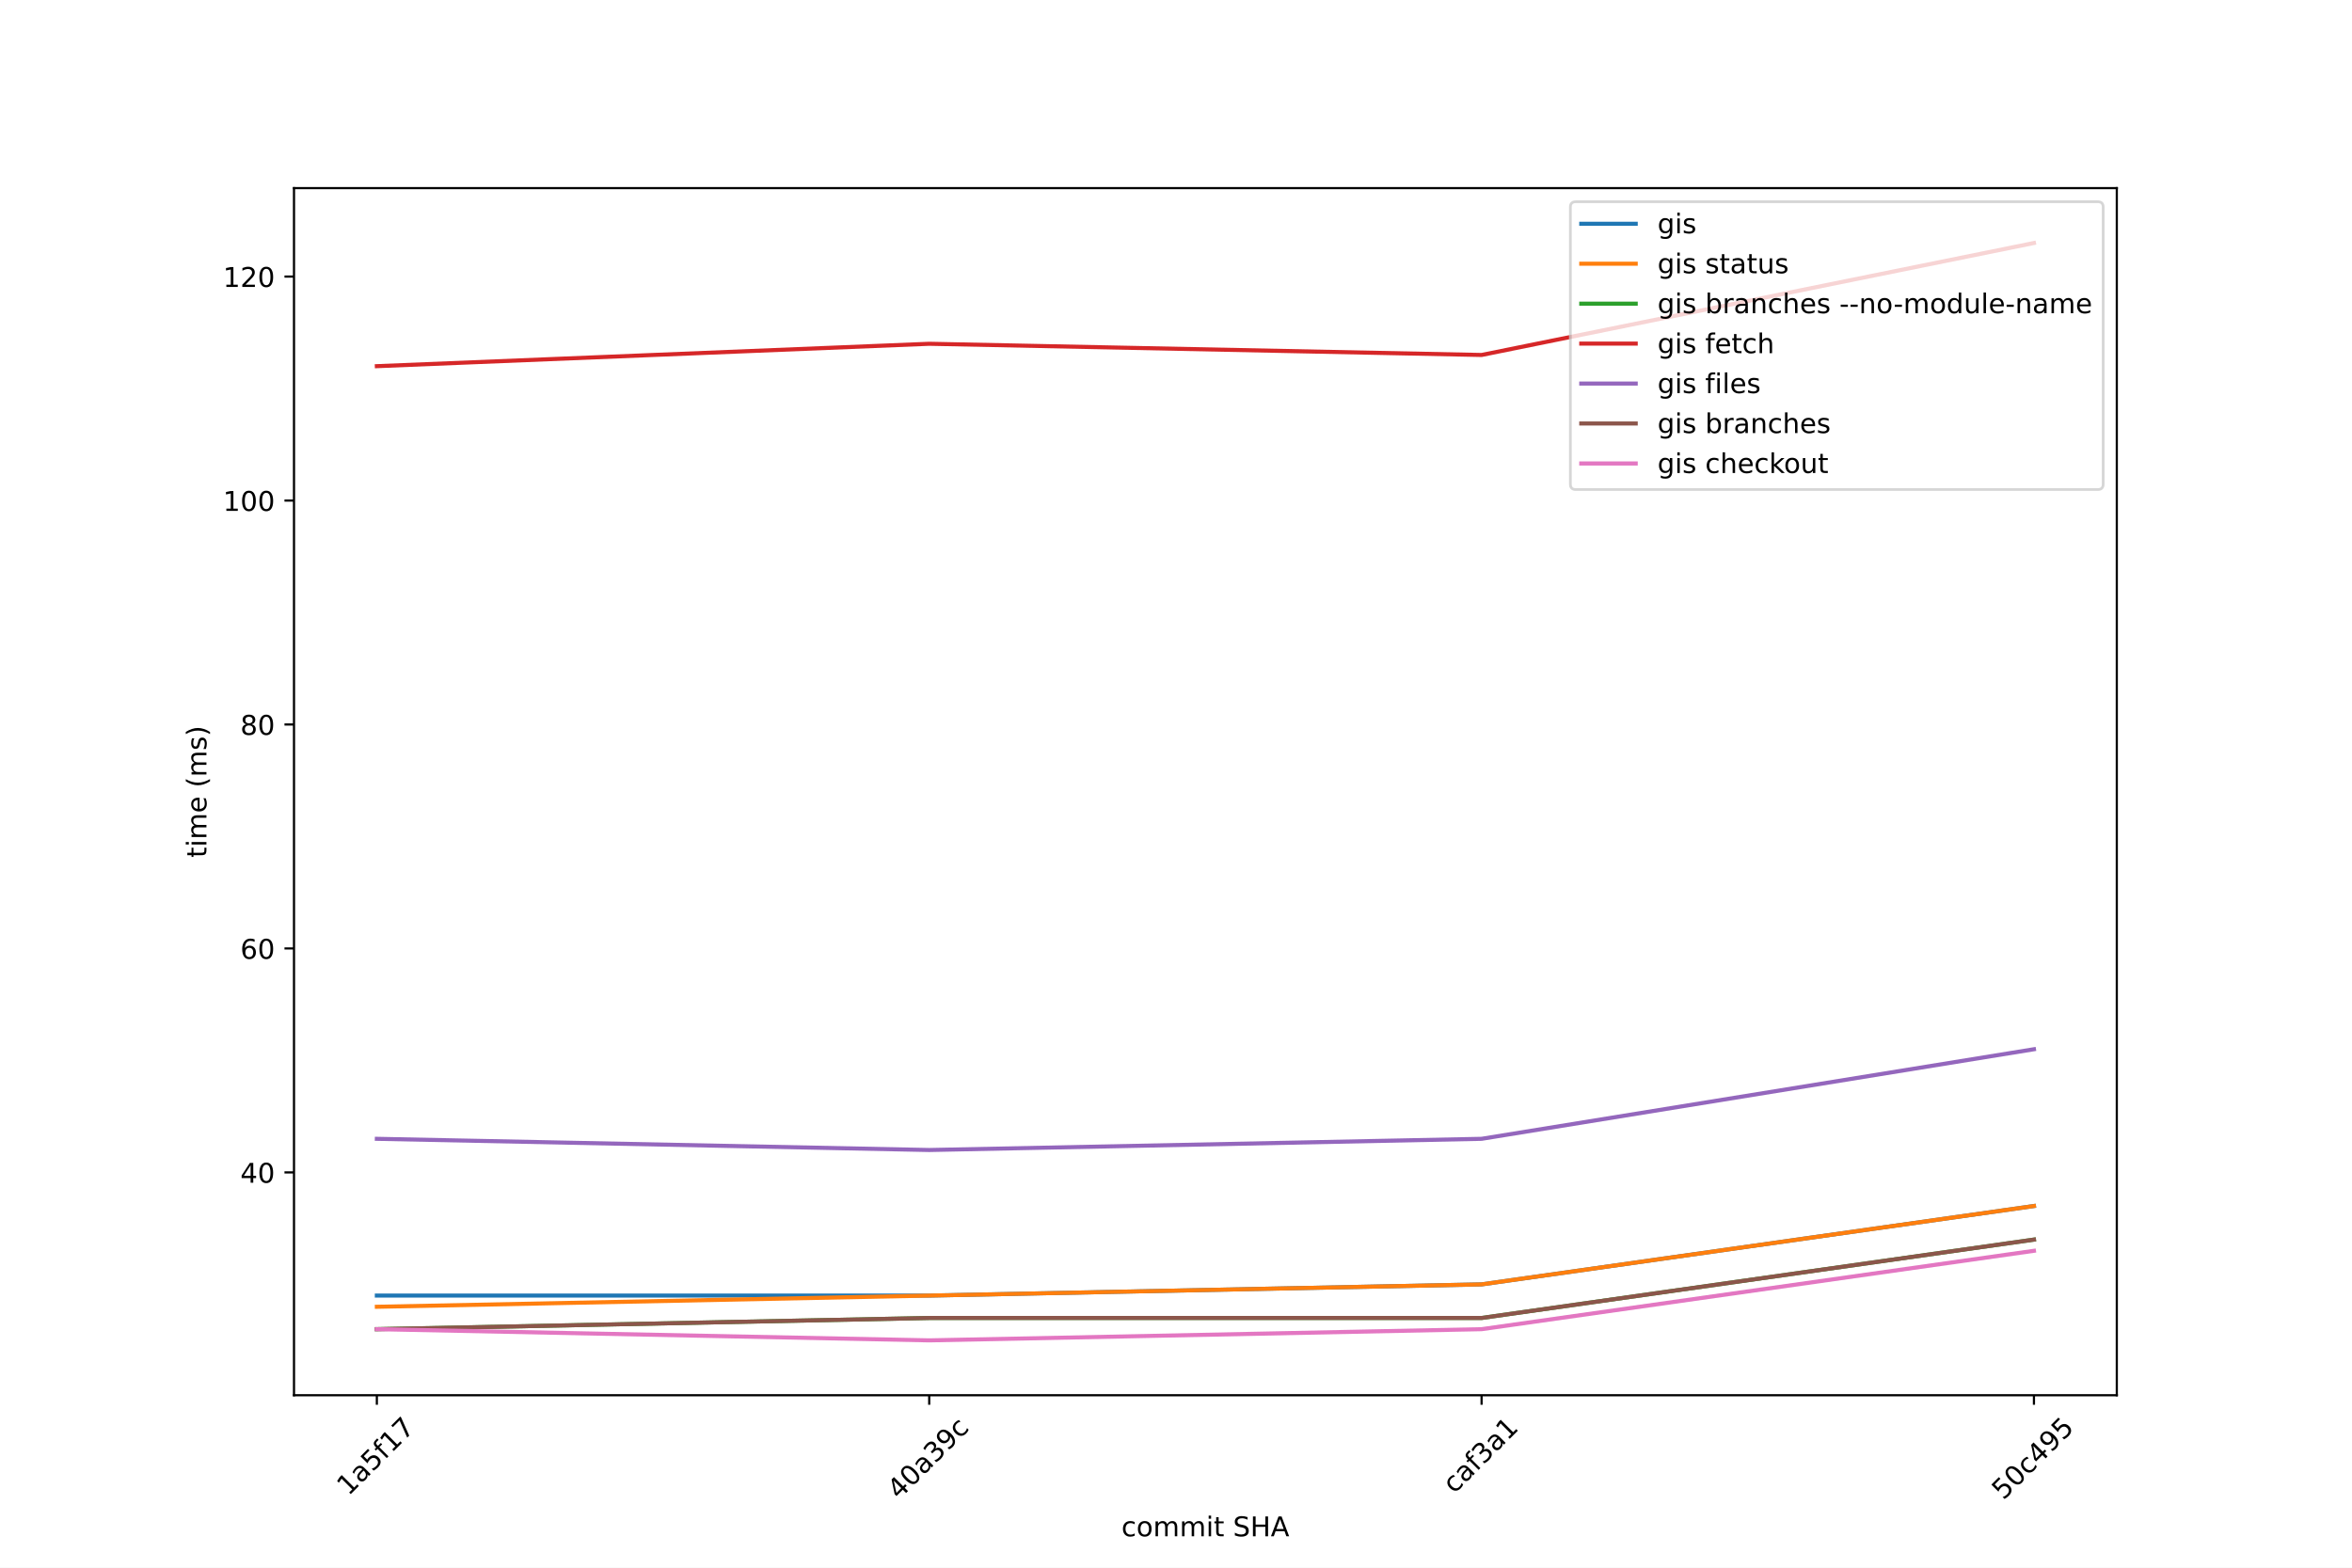
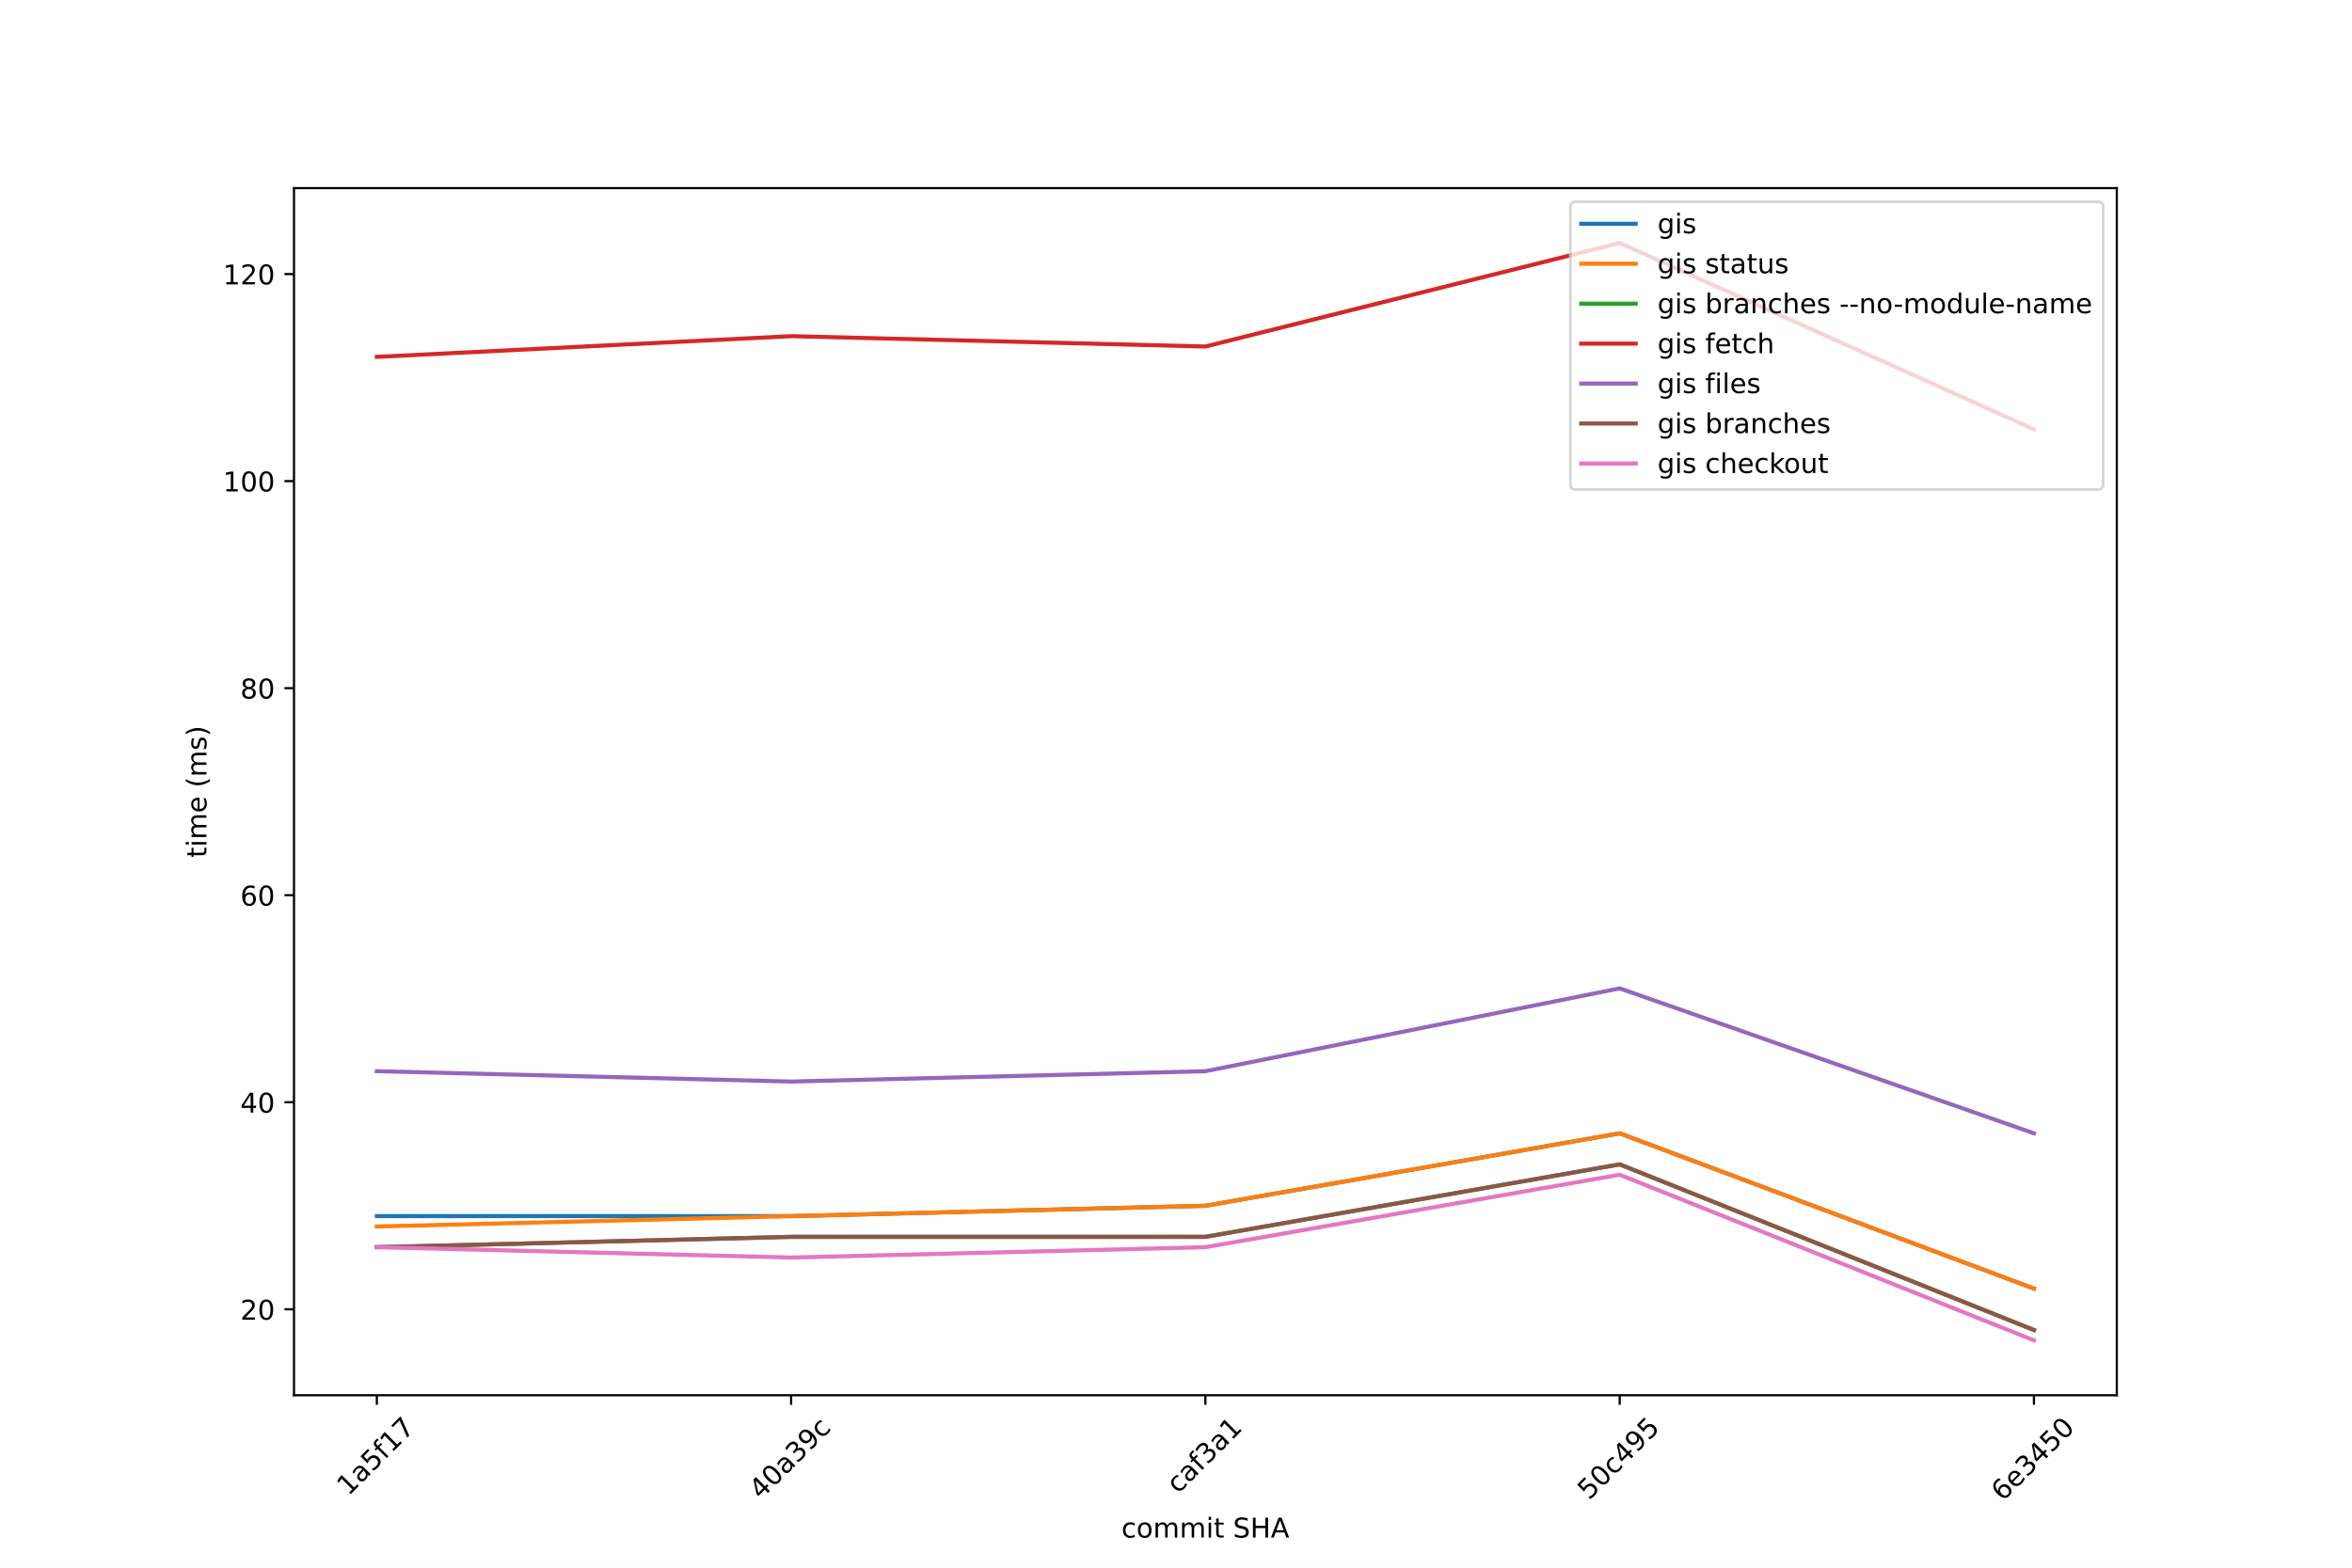
<svg xmlns="http://www.w3.org/2000/svg" xmlns:xlink="http://www.w3.org/1999/xlink" width="864pt" height="576pt" viewBox="0 0 864 576" version="1.1">
  <defs>
    <style type="text/css">*{stroke-linejoin: round; stroke-linecap: butt}</style>
  </defs>
  <g id="figure_1">
    <g id="patch_1">
      <path d="M 0 576  L 864 576  L 864 0  L 0 0  z " style="fill: #ffffff" />
    </g>
    <g id="axes_1">
      <g id="patch_2">
        <path d="M 108 512.64  L 777.6 512.64  L 777.6 69.12  L 108 69.12  z " style="fill: #ffffff" />
      </g>
      <g id="matplotlib.axis_1">
        <g id="xtick_1">
          <g id="line2d_1">
            <defs>
-               <path id="mb5342acd52" d="M 0 0  L 0 3.5  " style="stroke: #000000; stroke-width: 0.8" />
-             </defs>
-             <g>
-               <use xlink:href="#mb5342acd52" x="138.436" y="512.64" style="stroke: #000000; stroke-width: 0.8" />
+               <path id="m3c23863f5d" d="M 0 0  L 0 3.5  " style="stroke: #000000; stroke-width: 0.8" />
+             </defs>
+             <g>
+               <use xlink:href="#m3c23863f5d" x="138.436" y="512.64" style="stroke: #000000; stroke-width: 0.8" />
            </g>
          </g>
          <g id="text_1">
            <g transform="translate(127.9784 549.8312) rotate(-45) scale(0.1 -0.1)">
              <defs>
                <path id="DejaVuSans-31" d="M 794 531  L 1825 531  L 1825 4091  L 703 3866  L 703 4441  L 1819 4666  L 2450 4666  L 2450 531  L 3481 531  L 3481 0  L 794 0  L 794 531  z " transform="scale(0.015625)" />
                <path id="DejaVuSans-61" d="M 2194 1759  Q 1497 1759 1228 1600  Q 959 1441 959 1056  Q 959 750 1161 570  Q 1363 391 1709 391  Q 2188 391 2477 730  Q 2766 1069 2766 1631  L 2766 1759  L 2194 1759  z M 3341 1997  L 3341 0  L 2766 0  L 2766 531  Q 2569 213 2275 61  Q 1981 -91 1556 -91  Q 1019 -91 701 211  Q 384 513 384 1019  Q 384 1609 779 1909  Q 1175 2209 1959 2209  L 2766 2209  L 2766 2266  Q 2766 2663 2505 2880  Q 2244 3097 1772 3097  Q 1472 3097 1187 3025  Q 903 2953 641 2809  L 641 3341  Q 956 3463 1253 3523  Q 1550 3584 1831 3584  Q 2591 3584 2966 3190  Q 3341 2797 3341 1997  z " transform="scale(0.015625)" />
                <path id="DejaVuSans-35" d="M 691 4666  L 3169 4666  L 3169 4134  L 1269 4134  L 1269 2991  Q 1406 3038 1543 3061  Q 1681 3084 1819 3084  Q 2600 3084 3056 2656  Q 3513 2228 3513 1497  Q 3513 744 3044 326  Q 2575 -91 1722 -91  Q 1428 -91 1123 -41  Q 819 9 494 109  L 494 744  Q 775 591 1075 516  Q 1375 441 1709 441  Q 2250 441 2565 725  Q 2881 1009 2881 1497  Q 2881 1984 2565 2268  Q 2250 2553 1709 2553  Q 1456 2553 1204 2497  Q 953 2441 691 2322  L 691 4666  z " transform="scale(0.015625)" />
                <path id="DejaVuSans-66" d="M 2375 4863  L 2375 4384  L 1825 4384  Q 1516 4384 1395 4259  Q 1275 4134 1275 3809  L 1275 3500  L 2222 3500  L 2222 3053  L 1275 3053  L 1275 0  L 697 0  L 697 3053  L 147 3053  L 147 3500  L 697 3500  L 697 3744  Q 697 4328 969 4595  Q 1241 4863 1831 4863  L 2375 4863  z " transform="scale(0.015625)" />
                <path id="DejaVuSans-37" d="M 525 4666  L 3525 4666  L 3525 4397  L 1831 0  L 1172 0  L 2766 4134  L 525 4134  L 525 4666  z " transform="scale(0.015625)" />
              </defs>
              <use xlink:href="#DejaVuSans-31" />
              <use xlink:href="#DejaVuSans-61" x="63.623" />
              <use xlink:href="#DejaVuSans-35" x="124.902" />
              <use xlink:href="#DejaVuSans-66" x="188.525" />
              <use xlink:href="#DejaVuSans-31" x="223.73" />
              <use xlink:href="#DejaVuSans-37" x="287.354" />
            </g>
          </g>
        </g>
        <g id="xtick_2">
          <g id="line2d_2">
            <g>
-               <use xlink:href="#mb5342acd52" x="341.345" y="512.64" style="stroke: #000000; stroke-width: 0.8" />
+               <use xlink:href="#m3c23863f5d" x="290.618" y="512.64" style="stroke: #000000; stroke-width: 0.8" />
            </g>
          </g>
          <g id="text_2">
-             <g transform="translate(330.1881 551.23) rotate(-45) scale(0.1 -0.1)">
+             <g transform="translate(279.4608 551.23) rotate(-45) scale(0.1 -0.1)">
              <defs>
                <path id="DejaVuSans-34" d="M 2419 4116  L 825 1625  L 2419 1625  L 2419 4116  z M 2253 4666  L 3047 4666  L 3047 1625  L 3713 1625  L 3713 1100  L 3047 1100  L 3047 0  L 2419 0  L 2419 1100  L 313 1100  L 313 1709  L 2253 4666  z " transform="scale(0.015625)" />
                <path id="DejaVuSans-30" d="M 2034 4250  Q 1547 4250 1301 3770  Q 1056 3291 1056 2328  Q 1056 1369 1301 889  Q 1547 409 2034 409  Q 2525 409 2770 889  Q 3016 1369 3016 2328  Q 3016 3291 2770 3770  Q 2525 4250 2034 4250  z M 2034 4750  Q 2819 4750 3233 4129  Q 3647 3509 3647 2328  Q 3647 1150 3233 529  Q 2819 -91 2034 -91  Q 1250 -91 836 529  Q 422 1150 422 2328  Q 422 3509 836 4129  Q 1250 4750 2034 4750  z " transform="scale(0.015625)" />
                <path id="DejaVuSans-33" d="M 2597 2516  Q 3050 2419 3304 2112  Q 3559 1806 3559 1356  Q 3559 666 3084 287  Q 2609 -91 1734 -91  Q 1441 -91 1130 -33  Q 819 25 488 141  L 488 750  Q 750 597 1062 519  Q 1375 441 1716 441  Q 2309 441 2620 675  Q 2931 909 2931 1356  Q 2931 1769 2642 2001  Q 2353 2234 1838 2234  L 1294 2234  L 1294 2753  L 1863 2753  Q 2328 2753 2575 2939  Q 2822 3125 2822 3475  Q 2822 3834 2567 4026  Q 2313 4219 1838 4219  Q 1578 4219 1281 4162  Q 984 4106 628 3988  L 628 4550  Q 988 4650 1302 4700  Q 1616 4750 1894 4750  Q 2613 4750 3031 4423  Q 3450 4097 3450 3541  Q 3450 3153 3228 2886  Q 3006 2619 2597 2516  z " transform="scale(0.015625)" />
                <path id="DejaVuSans-39" d="M 703 97  L 703 672  Q 941 559 1184 500  Q 1428 441 1663 441  Q 2288 441 2617 861  Q 2947 1281 2994 2138  Q 2813 1869 2534 1725  Q 2256 1581 1919 1581  Q 1219 1581 811 2004  Q 403 2428 403 3163  Q 403 3881 828 4315  Q 1253 4750 1959 4750  Q 2769 4750 3195 4129  Q 3622 3509 3622 2328  Q 3622 1225 3098 567  Q 2575 -91 1691 -91  Q 1453 -91 1209 -44  Q 966 3 703 97  z M 1959 2075  Q 2384 2075 2632 2365  Q 2881 2656 2881 3163  Q 2881 3666 2632 3958  Q 2384 4250 1959 4250  Q 1534 4250 1286 3958  Q 1038 3666 1038 3163  Q 1038 2656 1286 2365  Q 1534 2075 1959 2075  z " transform="scale(0.015625)" />
                <path id="DejaVuSans-63" d="M 3122 3366  L 3122 2828  Q 2878 2963 2633 3030  Q 2388 3097 2138 3097  Q 1578 3097 1268 2742  Q 959 2388 959 1747  Q 959 1106 1268 751  Q 1578 397 2138 397  Q 2388 397 2633 464  Q 2878 531 3122 666  L 3122 134  Q 2881 22 2623 -34  Q 2366 -91 2075 -91  Q 1284 -91 818 406  Q 353 903 353 1747  Q 353 2603 823 3093  Q 1294 3584 2113 3584  Q 2378 3584 2631 3529  Q 2884 3475 3122 3366  z " transform="scale(0.015625)" />
              </defs>
              <use xlink:href="#DejaVuSans-34" />
              <use xlink:href="#DejaVuSans-30" x="63.623" />
              <use xlink:href="#DejaVuSans-61" x="127.246" />
              <use xlink:href="#DejaVuSans-33" x="188.525" />
              <use xlink:href="#DejaVuSans-39" x="252.148" />
              <use xlink:href="#DejaVuSans-63" x="315.771" />
            </g>
          </g>
        </g>
        <g id="xtick_3">
          <g id="line2d_3">
            <g>
-               <use xlink:href="#mb5342acd52" x="544.255" y="512.64" style="stroke: #000000; stroke-width: 0.8" />
+               <use xlink:href="#m3c23863f5d" x="442.8" y="512.64" style="stroke: #000000; stroke-width: 0.8" />
            </g>
          </g>
          <g id="text_3">
-             <g transform="translate(534.1849 549.0545) rotate(-45) scale(0.1 -0.1)">
+             <g transform="translate(432.7304 549.0545) rotate(-45) scale(0.1 -0.1)">
              <use xlink:href="#DejaVuSans-63" />
              <use xlink:href="#DejaVuSans-61" x="54.98" />
              <use xlink:href="#DejaVuSans-66" x="116.26" />
              <use xlink:href="#DejaVuSans-33" x="151.465" />
              <use xlink:href="#DejaVuSans-61" x="215.088" />
              <use xlink:href="#DejaVuSans-31" x="276.367" />
            </g>
          </g>
        </g>
        <g id="xtick_4">
          <g id="line2d_4">
            <g>
-               <use xlink:href="#mb5342acd52" x="747.164" y="512.64" style="stroke: #000000; stroke-width: 0.8" />
+               <use xlink:href="#m3c23863f5d" x="594.982" y="512.64" style="stroke: #000000; stroke-width: 0.8" />
            </g>
          </g>
          <g id="text_4">
-             <g transform="translate(735.9234 551.3957) rotate(-45) scale(0.1 -0.1)">
+             <g transform="translate(583.7416 551.3957) rotate(-45) scale(0.1 -0.1)">
              <use xlink:href="#DejaVuSans-35" />
              <use xlink:href="#DejaVuSans-30" x="63.623" />
              <use xlink:href="#DejaVuSans-63" x="127.246" />
              <use xlink:href="#DejaVuSans-34" x="182.227" />
              <use xlink:href="#DejaVuSans-39" x="245.85" />
              <use xlink:href="#DejaVuSans-35" x="309.473" />
            </g>
          </g>
        </g>
-         <g id="text_5">
-           <g transform="translate(411.9578 564.4647) scale(0.1 -0.1)">
+         <g id="xtick_5">
+           <g id="line2d_5">
+             <g>
+               <use xlink:href="#m3c23863f5d" x="747.164" y="512.64" style="stroke: #000000; stroke-width: 0.8" />
+             </g>
+           </g>
+           <g id="text_5">
+             <g transform="translate(735.6919 551.8587) rotate(-45) scale(0.1 -0.1)">
+               <defs>
+                 <path id="DejaVuSans-36" d="M 2113 2584  Q 1688 2584 1439 2293  Q 1191 2003 1191 1497  Q 1191 994 1439 701  Q 1688 409 2113 409  Q 2538 409 2786 701  Q 3034 994 3034 1497  Q 3034 2003 2786 2293  Q 2538 2584 2113 2584  z M 3366 4563  L 3366 3988  Q 3128 4100 2886 4159  Q 2644 4219 2406 4219  Q 1781 4219 1451 3797  Q 1122 3375 1075 2522  Q 1259 2794 1537 2939  Q 1816 3084 2150 3084  Q 2853 3084 3261 2657  Q 3669 2231 3669 1497  Q 3669 778 3244 343  Q 2819 -91 2113 -91  Q 1303 -91 875 529  Q 447 1150 447 2328  Q 447 3434 972 4092  Q 1497 4750 2381 4750  Q 2619 4750 2861 4703  Q 3103 4656 3366 4563  z " transform="scale(0.015625)" />
+                 <path id="DejaVuSans-65" d="M 3597 1894  L 3597 1613  L 953 1613  Q 991 1019 1311 708  Q 1631 397 2203 397  Q 2534 397 2845 478  Q 3156 559 3463 722  L 3463 178  Q 3153 47 2828 -22  Q 2503 -91 2169 -91  Q 1331 -91 842 396  Q 353 884 353 1716  Q 353 2575 817 3079  Q 1281 3584 2069 3584  Q 2775 3584 3186 3129  Q 3597 2675 3597 1894  z M 3022 2063  Q 3016 2534 2758 2815  Q 2500 3097 2075 3097  Q 1594 3097 1305 2825  Q 1016 2553 972 2059  L 3022 2063  z " transform="scale(0.015625)" />
+               </defs>
+               <use xlink:href="#DejaVuSans-36" />
+               <use xlink:href="#DejaVuSans-65" x="63.623" />
+               <use xlink:href="#DejaVuSans-33" x="125.146" />
+               <use xlink:href="#DejaVuSans-34" x="188.77" />
+               <use xlink:href="#DejaVuSans-35" x="252.393" />
+               <use xlink:href="#DejaVuSans-30" x="316.016" />
+             </g>
+           </g>
+         </g>
+         <g id="text_6">
+           <g transform="translate(411.9578 564.9277) scale(0.1 -0.1)">
            <defs>
              <path id="DejaVuSans-6f" d="M 1959 3097  Q 1497 3097 1228 2736  Q 959 2375 959 1747  Q 959 1119 1226 758  Q 1494 397 1959 397  Q 2419 397 2687 759  Q 2956 1122 2956 1747  Q 2956 2369 2687 2733  Q 2419 3097 1959 3097  z M 1959 3584  Q 2709 3584 3137 3096  Q 3566 2609 3566 1747  Q 3566 888 3137 398  Q 2709 -91 1959 -91  Q 1206 -91 779 398  Q 353 888 353 1747  Q 353 2609 779 3096  Q 1206 3584 1959 3584  z " transform="scale(0.015625)" />
              <path id="DejaVuSans-6d" d="M 3328 2828  Q 3544 3216 3844 3400  Q 4144 3584 4550 3584  Q 5097 3584 5394 3201  Q 5691 2819 5691 2113  L 5691 0  L 5113 0  L 5113 2094  Q 5113 2597 4934 2840  Q 4756 3084 4391 3084  Q 3944 3084 3684 2787  Q 3425 2491 3425 1978  L 3425 0  L 2847 0  L 2847 2094  Q 2847 2600 2669 2842  Q 2491 3084 2119 3084  Q 1678 3084 1418 2786  Q 1159 2488 1159 1978  L 1159 0  L 581 0  L 581 3500  L 1159 3500  L 1159 2956  Q 1356 3278 1631 3431  Q 1906 3584 2284 3584  Q 2666 3584 2933 3390  Q 3200 3197 3328 2828  z " transform="scale(0.015625)" />
              <path id="DejaVuSans-69" d="M 603 3500  L 1178 3500  L 1178 0  L 603 0  L 603 3500  z M 603 4863  L 1178 4863  L 1178 4134  L 603 4134  L 603 4863  z " transform="scale(0.015625)" />
              <path id="DejaVuSans-74" d="M 1172 4494  L 1172 3500  L 2356 3500  L 2356 3053  L 1172 3053  L 1172 1153  Q 1172 725 1289 603  Q 1406 481 1766 481  L 2356 481  L 2356 0  L 1766 0  Q 1100 0 847 248  Q 594 497 594 1153  L 594 3053  L 172 3053  L 172 3500  L 594 3500  L 594 4494  L 1172 4494  z " transform="scale(0.015625)" />
              <path id="DejaVuSans-20" transform="scale(0.015625)" />
              <path id="DejaVuSans-53" d="M 3425 4513  L 3425 3897  Q 3066 4069 2747 4153  Q 2428 4238 2131 4238  Q 1616 4238 1336 4038  Q 1056 3838 1056 3469  Q 1056 3159 1242 3001  Q 1428 2844 1947 2747  L 2328 2669  Q 3034 2534 3370 2195  Q 3706 1856 3706 1288  Q 3706 609 3251 259  Q 2797 -91 1919 -91  Q 1588 -91 1214 -16  Q 841 59 441 206  L 441 856  Q 825 641 1194 531  Q 1563 422 1919 422  Q 2459 422 2753 634  Q 3047 847 3047 1241  Q 3047 1584 2836 1778  Q 2625 1972 2144 2069  L 1759 2144  Q 1053 2284 737 2584  Q 422 2884 422 3419  Q 422 4038 858 4394  Q 1294 4750 2059 4750  Q 2388 4750 2728 4690  Q 3069 4631 3425 4513  z " transform="scale(0.015625)" />
              <path id="DejaVuSans-48" d="M 628 4666  L 1259 4666  L 1259 2753  L 3553 2753  L 3553 4666  L 4184 4666  L 4184 0  L 3553 0  L 3553 2222  L 1259 2222  L 1259 0  L 628 0  L 628 4666  z " transform="scale(0.015625)" />
              <path id="DejaVuSans-41" d="M 2188 4044  L 1331 1722  L 3047 1722  L 2188 4044  z M 1831 4666  L 2547 4666  L 4325 0  L 3669 0  L 3244 1197  L 1141 1197  L 716 0  L 50 0  L 1831 4666  z " transform="scale(0.015625)" />
            </defs>
            <use xlink:href="#DejaVuSans-63" />
            <use xlink:href="#DejaVuSans-6f" x="54.98" />
            <use xlink:href="#DejaVuSans-6d" x="116.162" />
            <use xlink:href="#DejaVuSans-6d" x="213.574" />
            <use xlink:href="#DejaVuSans-69" x="310.986" />
            <use xlink:href="#DejaVuSans-74" x="338.77" />
            <use xlink:href="#DejaVuSans-20" x="377.979" />
            <use xlink:href="#DejaVuSans-53" x="409.766" />
            <use xlink:href="#DejaVuSans-48" x="473.242" />
            <use xlink:href="#DejaVuSans-41" x="548.438" />
          </g>
        </g>
      </g>
      <g id="matplotlib.axis_2">
        <g id="ytick_1">
-           <g id="line2d_5">
-             <defs>
-               <path id="m1c384ad817" d="M 0 0  L -3.5 0  " style="stroke: #000000; stroke-width: 0.8" />
-             </defs>
-             <g>
-               <use xlink:href="#m1c384ad817" x="108" y="430.766" style="stroke: #000000; stroke-width: 0.8" />
-             </g>
-           </g>
-           <g id="text_6">
-             <g transform="translate(88.275 434.5649) scale(0.1 -0.1)">
+           <g id="line2d_6">
+             <defs>
+               <path id="m509964dac6" d="M 0 0  L -3.5 0  " style="stroke: #000000; stroke-width: 0.8" />
+             </defs>
+             <g>
+               <use xlink:href="#m509964dac6" x="108" y="481.069" style="stroke: #000000; stroke-width: 0.8" />
+             </g>
+           </g>
+           <g id="text_7">
+             <g transform="translate(88.275 484.8679) scale(0.1 -0.1)">
+               <defs>
+                 <path id="DejaVuSans-32" d="M 1228 531  L 3431 531  L 3431 0  L 469 0  L 469 531  Q 828 903 1448 1529  Q 2069 2156 2228 2338  Q 2531 2678 2651 2914  Q 2772 3150 2772 3378  Q 2772 3750 2511 3984  Q 2250 4219 1831 4219  Q 1534 4219 1204 4116  Q 875 4013 500 3803  L 500 4441  Q 881 4594 1212 4672  Q 1544 4750 1819 4750  Q 2544 4750 2975 4387  Q 3406 4025 3406 3419  Q 3406 3131 3298 2873  Q 3191 2616 2906 2266  Q 2828 2175 2409 1742  Q 1991 1309 1228 531  z " transform="scale(0.015625)" />
+               </defs>
+               <use xlink:href="#DejaVuSans-32" />
+               <use xlink:href="#DejaVuSans-30" x="63.623" />
+             </g>
+           </g>
+         </g>
+         <g id="ytick_2">
+           <g id="line2d_7">
+             <g>
+               <use xlink:href="#m509964dac6" x="108" y="404.993" style="stroke: #000000; stroke-width: 0.8" />
+             </g>
+           </g>
+           <g id="text_8">
+             <g transform="translate(88.275 408.7924) scale(0.1 -0.1)">
              <use xlink:href="#DejaVuSans-34" />
              <use xlink:href="#DejaVuSans-30" x="63.623" />
            </g>
          </g>
        </g>
-         <g id="ytick_2">
-           <g id="line2d_6">
-             <g>
-               <use xlink:href="#m1c384ad817" x="108" y="348.48" style="stroke: #000000; stroke-width: 0.8" />
-             </g>
-           </g>
-           <g id="text_7">
-             <g transform="translate(88.275 352.2792) scale(0.1 -0.1)">
-               <defs>
-                 <path id="DejaVuSans-36" d="M 2113 2584  Q 1688 2584 1439 2293  Q 1191 2003 1191 1497  Q 1191 994 1439 701  Q 1688 409 2113 409  Q 2538 409 2786 701  Q 3034 994 3034 1497  Q 3034 2003 2786 2293  Q 2538 2584 2113 2584  z M 3366 4563  L 3366 3988  Q 3128 4100 2886 4159  Q 2644 4219 2406 4219  Q 1781 4219 1451 3797  Q 1122 3375 1075 2522  Q 1259 2794 1537 2939  Q 1816 3084 2150 3084  Q 2853 3084 3261 2657  Q 3669 2231 3669 1497  Q 3669 778 3244 343  Q 2819 -91 2113 -91  Q 1303 -91 875 529  Q 447 1150 447 2328  Q 447 3434 972 4092  Q 1497 4750 2381 4750  Q 2619 4750 2861 4703  Q 3103 4656 3366 4563  z " transform="scale(0.015625)" />
-               </defs>
+         <g id="ytick_3">
+           <g id="line2d_8">
+             <g>
+               <use xlink:href="#m509964dac6" x="108" y="328.918" style="stroke: #000000; stroke-width: 0.8" />
+             </g>
+           </g>
+           <g id="text_9">
+             <g transform="translate(88.275 332.717) scale(0.1 -0.1)">
              <use xlink:href="#DejaVuSans-36" />
              <use xlink:href="#DejaVuSans-30" x="63.623" />
            </g>
          </g>
        </g>
-         <g id="ytick_3">
-           <g id="line2d_7">
-             <g>
-               <use xlink:href="#m1c384ad817" x="108" y="266.194" style="stroke: #000000; stroke-width: 0.8" />
-             </g>
-           </g>
-           <g id="text_8">
-             <g transform="translate(88.275 269.9935) scale(0.1 -0.1)">
+         <g id="ytick_4">
+           <g id="line2d_9">
+             <g>
+               <use xlink:href="#m509964dac6" x="108" y="252.842" style="stroke: #000000; stroke-width: 0.8" />
+             </g>
+           </g>
+           <g id="text_10">
+             <g transform="translate(88.275 256.6415) scale(0.1 -0.1)">
              <defs>
                <path id="DejaVuSans-38" d="M 2034 2216  Q 1584 2216 1326 1975  Q 1069 1734 1069 1313  Q 1069 891 1326 650  Q 1584 409 2034 409  Q 2484 409 2743 651  Q 3003 894 3003 1313  Q 3003 1734 2745 1975  Q 2488 2216 2034 2216  z M 1403 2484  Q 997 2584 770 2862  Q 544 3141 544 3541  Q 544 4100 942 4425  Q 1341 4750 2034 4750  Q 2731 4750 3128 4425  Q 3525 4100 3525 3541  Q 3525 3141 3298 2862  Q 3072 2584 2669 2484  Q 3125 2378 3379 2068  Q 3634 1759 3634 1313  Q 3634 634 3220 271  Q 2806 -91 2034 -91  Q 1263 -91 848 271  Q 434 634 434 1313  Q 434 1759 690 2068  Q 947 2378 1403 2484  z M 1172 3481  Q 1172 3119 1398 2916  Q 1625 2713 2034 2713  Q 2441 2713 2670 2916  Q 2900 3119 2900 3481  Q 2900 3844 2670 4047  Q 2441 4250 2034 4250  Q 1625 4250 1398 4047  Q 1172 3844 1172 3481  z " transform="scale(0.015625)" />
              </defs>
              <use xlink:href="#DejaVuSans-38" />
              <use xlink:href="#DejaVuSans-30" x="63.623" />
            </g>
          </g>
        </g>
-         <g id="ytick_4">
-           <g id="line2d_8">
-             <g>
-               <use xlink:href="#m1c384ad817" x="108" y="183.909" style="stroke: #000000; stroke-width: 0.8" />
-             </g>
-           </g>
-           <g id="text_9">
-             <g transform="translate(81.9125 187.7078) scale(0.1 -0.1)">
+         <g id="ytick_5">
+           <g id="line2d_10">
+             <g>
+               <use xlink:href="#m509964dac6" x="108" y="176.767" style="stroke: #000000; stroke-width: 0.8" />
+             </g>
+           </g>
+           <g id="text_11">
+             <g transform="translate(81.9125 180.566) scale(0.1 -0.1)">
              <use xlink:href="#DejaVuSans-31" />
              <use xlink:href="#DejaVuSans-30" x="63.623" />
              <use xlink:href="#DejaVuSans-30" x="127.246" />
            </g>
          </g>
        </g>
-         <g id="ytick_5">
-           <g id="line2d_9">
-             <g>
-               <use xlink:href="#m1c384ad817" x="108" y="101.623" style="stroke: #000000; stroke-width: 0.8" />
-             </g>
-           </g>
-           <g id="text_10">
-             <g transform="translate(81.9125 105.4221) scale(0.1 -0.1)">
-               <defs>
-                 <path id="DejaVuSans-32" d="M 1228 531  L 3431 531  L 3431 0  L 469 0  L 469 531  Q 828 903 1448 1529  Q 2069 2156 2228 2338  Q 2531 2678 2651 2914  Q 2772 3150 2772 3378  Q 2772 3750 2511 3984  Q 2250 4219 1831 4219  Q 1534 4219 1204 4116  Q 875 4013 500 3803  L 500 4441  Q 881 4594 1212 4672  Q 1544 4750 1819 4750  Q 2544 4750 2975 4387  Q 3406 4025 3406 3419  Q 3406 3131 3298 2873  Q 3191 2616 2906 2266  Q 2828 2175 2409 1742  Q 1991 1309 1228 531  z " transform="scale(0.015625)" />
-               </defs>
+         <g id="ytick_6">
+           <g id="line2d_11">
+             <g>
+               <use xlink:href="#m509964dac6" x="108" y="100.691" style="stroke: #000000; stroke-width: 0.8" />
+             </g>
+           </g>
+           <g id="text_12">
+             <g transform="translate(81.9125 104.4905) scale(0.1 -0.1)">
              <use xlink:href="#DejaVuSans-31" />
              <use xlink:href="#DejaVuSans-32" x="63.623" />
              <use xlink:href="#DejaVuSans-30" x="127.246" />
            </g>
          </g>
        </g>
-         <g id="text_11">
+         <g id="text_13">
          <g transform="translate(75.83281 315.1417) rotate(-90) scale(0.1 -0.1)">
            <defs>
-               <path id="DejaVuSans-65" d="M 3597 1894  L 3597 1613  L 953 1613  Q 991 1019 1311 708  Q 1631 397 2203 397  Q 2534 397 2845 478  Q 3156 559 3463 722  L 3463 178  Q 3153 47 2828 -22  Q 2503 -91 2169 -91  Q 1331 -91 842 396  Q 353 884 353 1716  Q 353 2575 817 3079  Q 1281 3584 2069 3584  Q 2775 3584 3186 3129  Q 3597 2675 3597 1894  z M 3022 2063  Q 3016 2534 2758 2815  Q 2500 3097 2075 3097  Q 1594 3097 1305 2825  Q 1016 2553 972 2059  L 3022 2063  z " transform="scale(0.015625)" />
              <path id="DejaVuSans-28" d="M 1984 4856  Q 1566 4138 1362 3434  Q 1159 2731 1159 2009  Q 1159 1288 1364 580  Q 1569 -128 1984 -844  L 1484 -844  Q 1016 -109 783 600  Q 550 1309 550 2009  Q 550 2706 781 3412  Q 1013 4119 1484 4856  L 1984 4856  z " transform="scale(0.015625)" />
              <path id="DejaVuSans-73" d="M 2834 3397  L 2834 2853  Q 2591 2978 2328 3040  Q 2066 3103 1784 3103  Q 1356 3103 1142 2972  Q 928 2841 928 2578  Q 928 2378 1081 2264  Q 1234 2150 1697 2047  L 1894 2003  Q 2506 1872 2764 1633  Q 3022 1394 3022 966  Q 3022 478 2636 193  Q 2250 -91 1575 -91  Q 1294 -91 989 -36  Q 684 19 347 128  L 347 722  Q 666 556 975 473  Q 1284 391 1588 391  Q 1994 391 2212 530  Q 2431 669 2431 922  Q 2431 1156 2273 1281  Q 2116 1406 1581 1522  L 1381 1569  Q 847 1681 609 1914  Q 372 2147 372 2553  Q 372 3047 722 3315  Q 1072 3584 1716 3584  Q 2034 3584 2315 3537  Q 2597 3491 2834 3397  z " transform="scale(0.015625)" />
              <path id="DejaVuSans-29" d="M 513 4856  L 1013 4856  Q 1481 4119 1714 3412  Q 1947 2706 1947 2009  Q 1947 1309 1714 600  Q 1481 -109 1013 -844  L 513 -844  Q 928 -128 1133 580  Q 1338 1288 1338 2009  Q 1338 2731 1133 3434  Q 928 4138 513 4856  z " transform="scale(0.015625)" />
            </defs>
            <use xlink:href="#DejaVuSans-74" />
            <use xlink:href="#DejaVuSans-69" x="39.209" />
            <use xlink:href="#DejaVuSans-6d" x="66.992" />
            <use xlink:href="#DejaVuSans-65" x="164.404" />
            <use xlink:href="#DejaVuSans-20" x="225.928" />
            <use xlink:href="#DejaVuSans-28" x="257.715" />
            <use xlink:href="#DejaVuSans-6d" x="296.729" />
            <use xlink:href="#DejaVuSans-73" x="394.141" />
            <use xlink:href="#DejaVuSans-29" x="446.24" />
          </g>
        </g>
      </g>
-       <g id="line2d_10">
-         <path d="M 138.436 476.023  L 341.345 476.023  L 544.255 471.909  L 747.164 443.109  " clip-path="url(#pa5b158a969)" style="fill: none; stroke: #1f77b4; stroke-width: 1.5; stroke-linecap: square" />
-       </g>
-       <g id="line2d_11">
-         <path d="M 138.436 480.137  L 341.345 476.023  L 544.255 471.909  L 747.164 443.109  " clip-path="url(#pa5b158a969)" style="fill: none; stroke: #ff7f0e; stroke-width: 1.5; stroke-linecap: square" />
-       </g>
      <g id="line2d_12">
-         <path d="M 138.436 488.366  L 341.345 484.251  L 544.255 484.251  L 747.164 455.451  " clip-path="url(#pa5b158a969)" style="fill: none; stroke: #2ca02c; stroke-width: 1.5; stroke-linecap: square" />
+         <path d="M 138.436 446.835  L 290.618 446.835  L 442.8 443.031  L 594.982 416.405  L 747.164 473.461  " clip-path="url(#p327b05c0bb)" style="fill: none; stroke: #1f77b4; stroke-width: 1.5; stroke-linecap: square" />
      </g>
      <g id="line2d_13">
-         <path d="M 138.436 134.537  L 341.345 126.309  L 544.255 130.423  L 747.164 89.28  " clip-path="url(#pa5b158a969)" style="fill: none; stroke: #d62728; stroke-width: 1.5; stroke-linecap: square" />
+         <path d="M 138.436 450.638  L 290.618 446.835  L 442.8 443.031  L 594.982 416.405  L 747.164 473.461  " clip-path="url(#p327b05c0bb)" style="fill: none; stroke: #ff7f0e; stroke-width: 1.5; stroke-linecap: square" />
      </g>
      <g id="line2d_14">
-         <path d="M 138.436 418.423  L 341.345 422.537  L 544.255 418.423  L 747.164 385.509  " clip-path="url(#pa5b158a969)" style="fill: none; stroke: #9467bd; stroke-width: 1.5; stroke-linecap: square" />
+         <path d="M 138.436 458.246  L 290.618 454.442  L 442.8 454.442  L 594.982 427.816  L 747.164 488.676  " clip-path="url(#p327b05c0bb)" style="fill: none; stroke: #2ca02c; stroke-width: 1.5; stroke-linecap: square" />
      </g>
      <g id="line2d_15">
-         <path d="M 138.436 488.366  L 341.345 484.251  L 544.255 484.251  L 747.164 455.451  " clip-path="url(#pa5b158a969)" style="fill: none; stroke: #8c564b; stroke-width: 1.5; stroke-linecap: square" />
+         <path d="M 138.436 131.122  L 290.618 123.514  L 442.8 127.318  L 594.982 89.28  L 747.164 157.748  " clip-path="url(#p327b05c0bb)" style="fill: none; stroke: #d62728; stroke-width: 1.5; stroke-linecap: square" />
      </g>
      <g id="line2d_16">
-         <path d="M 138.436 488.366  L 341.345 492.48  L 544.255 488.366  L 747.164 459.566  " clip-path="url(#pa5b158a969)" style="fill: none; stroke: #e377c2; stroke-width: 1.5; stroke-linecap: square" />
+         <path d="M 138.436 393.582  L 290.618 397.386  L 442.8 393.582  L 594.982 363.152  L 747.164 416.405  " clip-path="url(#p327b05c0bb)" style="fill: none; stroke: #9467bd; stroke-width: 1.5; stroke-linecap: square" />
+       </g>
+       <g id="line2d_17">
+         <path d="M 138.436 458.246  L 290.618 454.442  L 442.8 454.442  L 594.982 427.816  L 747.164 488.676  " clip-path="url(#p327b05c0bb)" style="fill: none; stroke: #8c564b; stroke-width: 1.5; stroke-linecap: square" />
+       </g>
+       <g id="line2d_18">
+         <path d="M 138.436 458.246  L 290.618 462.05  L 442.8 458.246  L 594.982 431.62  L 747.164 492.48  " clip-path="url(#p327b05c0bb)" style="fill: none; stroke: #e377c2; stroke-width: 1.5; stroke-linecap: square" />
      </g>
      <g id="patch_3">
        <path d="M 108 512.64  L 108 69.12  " style="fill: none; stroke: #000000; stroke-width: 0.8; stroke-linejoin: miter; stroke-linecap: square" />
      </g>
      <g id="patch_4">
        <path d="M 777.6 512.64  L 777.6 69.12  " style="fill: none; stroke: #000000; stroke-width: 0.8; stroke-linejoin: miter; stroke-linecap: square" />
      </g>
      <g id="patch_5">
        <path d="M 108 512.64  L 777.6 512.64  " style="fill: none; stroke: #000000; stroke-width: 0.8; stroke-linejoin: miter; stroke-linecap: square" />
      </g>
      <g id="patch_6">
        <path d="M 108 69.12  L 777.6 69.12  " style="fill: none; stroke: #000000; stroke-width: 0.8; stroke-linejoin: miter; stroke-linecap: square" />
      </g>
      <g id="legend_1">
        <g id="patch_7">
          <path d="M 578.873 179.867  L 770.6 179.867  Q 772.6 179.867 772.6 177.867  L 772.6 76.12  Q 772.6 74.12 770.6 74.12  L 578.873 74.12  Q 576.873 74.12 576.873 76.12  L 576.873 177.867  Q 576.873 179.867 578.873 179.867  z " style="fill: #ffffff; opacity: 0.8; stroke: #cccccc; stroke-linejoin: miter" />
        </g>
-         <g id="line2d_17">
+         <g id="line2d_19">
          <path d="M 580.873 82.218  L 590.873 82.218  L 600.873 82.218  " style="fill: none; stroke: #1f77b4; stroke-width: 1.5; stroke-linecap: square" />
        </g>
-         <g id="text_12">
+         <g id="text_14">
          <g transform="translate(608.8734 85.71844) scale(0.1 -0.1)">
            <defs>
              <path id="DejaVuSans-67" d="M 2906 1791  Q 2906 2416 2648 2759  Q 2391 3103 1925 3103  Q 1463 3103 1205 2759  Q 947 2416 947 1791  Q 947 1169 1205 825  Q 1463 481 1925 481  Q 2391 481 2648 825  Q 2906 1169 2906 1791  z M 3481 434  Q 3481 -459 3084 -895  Q 2688 -1331 1869 -1331  Q 1566 -1331 1297 -1286  Q 1028 -1241 775 -1147  L 775 -588  Q 1028 -725 1275 -790  Q 1522 -856 1778 -856  Q 2344 -856 2625 -561  Q 2906 -266 2906 331  L 2906 616  Q 2728 306 2450 153  Q 2172 0 1784 0  Q 1141 0 747 490  Q 353 981 353 1791  Q 353 2603 747 3093  Q 1141 3584 1784 3584  Q 2172 3584 2450 3431  Q 2728 3278 2906 2969  L 2906 3500  L 3481 3500  L 3481 434  z " transform="scale(0.015625)" />
            </defs>
            <use xlink:href="#DejaVuSans-67" />
            <use xlink:href="#DejaVuSans-69" x="63.477" />
            <use xlink:href="#DejaVuSans-73" x="91.26" />
          </g>
        </g>
-         <g id="line2d_18">
+         <g id="line2d_20">
          <path d="M 580.873 96.897  L 590.873 96.897  L 600.873 96.897  " style="fill: none; stroke: #ff7f0e; stroke-width: 1.5; stroke-linecap: square" />
        </g>
-         <g id="text_13">
+         <g id="text_15">
          <g transform="translate(608.8734 100.3966) scale(0.1 -0.1)">
            <defs>
              <path id="DejaVuSans-75" d="M 544 1381  L 544 3500  L 1119 3500  L 1119 1403  Q 1119 906 1312 657  Q 1506 409 1894 409  Q 2359 409 2629 706  Q 2900 1003 2900 1516  L 2900 3500  L 3475 3500  L 3475 0  L 2900 0  L 2900 538  Q 2691 219 2414 64  Q 2138 -91 1772 -91  Q 1169 -91 856 284  Q 544 659 544 1381  z M 1991 3584  L 1991 3584  z " transform="scale(0.015625)" />
            </defs>
            <use xlink:href="#DejaVuSans-67" />
            <use xlink:href="#DejaVuSans-69" x="63.477" />
            <use xlink:href="#DejaVuSans-73" x="91.26" />
            <use xlink:href="#DejaVuSans-20" x="143.359" />
            <use xlink:href="#DejaVuSans-73" x="175.146" />
            <use xlink:href="#DejaVuSans-74" x="227.246" />
            <use xlink:href="#DejaVuSans-61" x="266.455" />
            <use xlink:href="#DejaVuSans-74" x="327.734" />
            <use xlink:href="#DejaVuSans-75" x="366.943" />
            <use xlink:href="#DejaVuSans-73" x="430.322" />
          </g>
        </g>
-         <g id="line2d_19">
+         <g id="line2d_21">
          <path d="M 580.873 111.575  L 590.873 111.575  L 600.873 111.575  " style="fill: none; stroke: #2ca02c; stroke-width: 1.5; stroke-linecap: square" />
        </g>
-         <g id="text_14">
+         <g id="text_16">
          <g transform="translate(608.8734 115.0747) scale(0.1 -0.1)">
            <defs>
              <path id="DejaVuSans-62" d="M 3116 1747  Q 3116 2381 2855 2742  Q 2594 3103 2138 3103  Q 1681 3103 1420 2742  Q 1159 2381 1159 1747  Q 1159 1113 1420 752  Q 1681 391 2138 391  Q 2594 391 2855 752  Q 3116 1113 3116 1747  z M 1159 2969  Q 1341 3281 1617 3432  Q 1894 3584 2278 3584  Q 2916 3584 3314 3078  Q 3713 2572 3713 1747  Q 3713 922 3314 415  Q 2916 -91 2278 -91  Q 1894 -91 1617 61  Q 1341 213 1159 525  L 1159 0  L 581 0  L 581 4863  L 1159 4863  L 1159 2969  z " transform="scale(0.015625)" />
              <path id="DejaVuSans-72" d="M 2631 2963  Q 2534 3019 2420 3045  Q 2306 3072 2169 3072  Q 1681 3072 1420 2755  Q 1159 2438 1159 1844  L 1159 0  L 581 0  L 581 3500  L 1159 3500  L 1159 2956  Q 1341 3275 1631 3429  Q 1922 3584 2338 3584  Q 2397 3584 2469 3576  Q 2541 3569 2628 3553  L 2631 2963  z " transform="scale(0.015625)" />
              <path id="DejaVuSans-6e" d="M 3513 2113  L 3513 0  L 2938 0  L 2938 2094  Q 2938 2591 2744 2837  Q 2550 3084 2163 3084  Q 1697 3084 1428 2787  Q 1159 2491 1159 1978  L 1159 0  L 581 0  L 581 3500  L 1159 3500  L 1159 2956  Q 1366 3272 1645 3428  Q 1925 3584 2291 3584  Q 2894 3584 3203 3211  Q 3513 2838 3513 2113  z " transform="scale(0.015625)" />
              <path id="DejaVuSans-68" d="M 3513 2113  L 3513 0  L 2938 0  L 2938 2094  Q 2938 2591 2744 2837  Q 2550 3084 2163 3084  Q 1697 3084 1428 2787  Q 1159 2491 1159 1978  L 1159 0  L 581 0  L 581 4863  L 1159 4863  L 1159 2956  Q 1366 3272 1645 3428  Q 1925 3584 2291 3584  Q 2894 3584 3203 3211  Q 3513 2838 3513 2113  z " transform="scale(0.015625)" />
              <path id="DejaVuSans-2d" d="M 313 2009  L 1997 2009  L 1997 1497  L 313 1497  L 313 2009  z " transform="scale(0.015625)" />
              <path id="DejaVuSans-64" d="M 2906 2969  L 2906 4863  L 3481 4863  L 3481 0  L 2906 0  L 2906 525  Q 2725 213 2448 61  Q 2172 -91 1784 -91  Q 1150 -91 751 415  Q 353 922 353 1747  Q 353 2572 751 3078  Q 1150 3584 1784 3584  Q 2172 3584 2448 3432  Q 2725 3281 2906 2969  z M 947 1747  Q 947 1113 1208 752  Q 1469 391 1925 391  Q 2381 391 2643 752  Q 2906 1113 2906 1747  Q 2906 2381 2643 2742  Q 2381 3103 1925 3103  Q 1469 3103 1208 2742  Q 947 2381 947 1747  z " transform="scale(0.015625)" />
              <path id="DejaVuSans-6c" d="M 603 4863  L 1178 4863  L 1178 0  L 603 0  L 603 4863  z " transform="scale(0.015625)" />
            </defs>
            <use xlink:href="#DejaVuSans-67" />
            <use xlink:href="#DejaVuSans-69" x="63.477" />
            <use xlink:href="#DejaVuSans-73" x="91.26" />
            <use xlink:href="#DejaVuSans-20" x="143.359" />
            <use xlink:href="#DejaVuSans-62" x="175.146" />
            <use xlink:href="#DejaVuSans-72" x="238.623" />
            <use xlink:href="#DejaVuSans-61" x="279.736" />
            <use xlink:href="#DejaVuSans-6e" x="341.016" />
            <use xlink:href="#DejaVuSans-63" x="404.395" />
            <use xlink:href="#DejaVuSans-68" x="459.375" />
            <use xlink:href="#DejaVuSans-65" x="522.754" />
            <use xlink:href="#DejaVuSans-73" x="584.277" />
            <use xlink:href="#DejaVuSans-20" x="636.377" />
            <use xlink:href="#DejaVuSans-2d" x="668.164" />
            <use xlink:href="#DejaVuSans-2d" x="704.248" />
            <use xlink:href="#DejaVuSans-6e" x="740.332" />
            <use xlink:href="#DejaVuSans-6f" x="803.711" />
            <use xlink:href="#DejaVuSans-2d" x="866.768" />
            <use xlink:href="#DejaVuSans-6d" x="902.852" />
            <use xlink:href="#DejaVuSans-6f" x="1000.264" />
            <use xlink:href="#DejaVuSans-64" x="1061.445" />
            <use xlink:href="#DejaVuSans-75" x="1124.922" />
            <use xlink:href="#DejaVuSans-6c" x="1188.301" />
            <use xlink:href="#DejaVuSans-65" x="1216.084" />
            <use xlink:href="#DejaVuSans-2d" x="1277.607" />
            <use xlink:href="#DejaVuSans-6e" x="1313.691" />
            <use xlink:href="#DejaVuSans-61" x="1377.07" />
            <use xlink:href="#DejaVuSans-6d" x="1438.35" />
            <use xlink:href="#DejaVuSans-65" x="1535.762" />
          </g>
        </g>
-         <g id="line2d_20">
+         <g id="line2d_22">
          <path d="M 580.873 126.253  L 590.873 126.253  L 600.873 126.253  " style="fill: none; stroke: #d62728; stroke-width: 1.5; stroke-linecap: square" />
        </g>
-         <g id="text_15">
+         <g id="text_17">
          <g transform="translate(608.8734 129.7528) scale(0.1 -0.1)">
            <use xlink:href="#DejaVuSans-67" />
            <use xlink:href="#DejaVuSans-69" x="63.477" />
            <use xlink:href="#DejaVuSans-73" x="91.26" />
            <use xlink:href="#DejaVuSans-20" x="143.359" />
            <use xlink:href="#DejaVuSans-66" x="175.146" />
            <use xlink:href="#DejaVuSans-65" x="210.352" />
            <use xlink:href="#DejaVuSans-74" x="271.875" />
            <use xlink:href="#DejaVuSans-63" x="311.084" />
            <use xlink:href="#DejaVuSans-68" x="366.064" />
          </g>
        </g>
-         <g id="line2d_21">
+         <g id="line2d_23">
          <path d="M 580.873 140.931  L 590.873 140.931  L 600.873 140.931  " style="fill: none; stroke: #9467bd; stroke-width: 1.5; stroke-linecap: square" />
        </g>
-         <g id="text_16">
+         <g id="text_18">
          <g transform="translate(608.8734 144.4309) scale(0.1 -0.1)">
            <use xlink:href="#DejaVuSans-67" />
            <use xlink:href="#DejaVuSans-69" x="63.477" />
            <use xlink:href="#DejaVuSans-73" x="91.26" />
            <use xlink:href="#DejaVuSans-20" x="143.359" />
            <use xlink:href="#DejaVuSans-66" x="175.146" />
            <use xlink:href="#DejaVuSans-69" x="210.352" />
            <use xlink:href="#DejaVuSans-6c" x="238.135" />
            <use xlink:href="#DejaVuSans-65" x="265.918" />
            <use xlink:href="#DejaVuSans-73" x="327.441" />
          </g>
        </g>
-         <g id="line2d_22">
+         <g id="line2d_24">
          <path d="M 580.873 155.609  L 590.873 155.609  L 600.873 155.609  " style="fill: none; stroke: #8c564b; stroke-width: 1.5; stroke-linecap: square" />
        </g>
-         <g id="text_17">
+         <g id="text_19">
          <g transform="translate(608.8734 159.1091) scale(0.1 -0.1)">
            <use xlink:href="#DejaVuSans-67" />
            <use xlink:href="#DejaVuSans-69" x="63.477" />
            <use xlink:href="#DejaVuSans-73" x="91.26" />
            <use xlink:href="#DejaVuSans-20" x="143.359" />
            <use xlink:href="#DejaVuSans-62" x="175.146" />
            <use xlink:href="#DejaVuSans-72" x="238.623" />
            <use xlink:href="#DejaVuSans-61" x="279.736" />
            <use xlink:href="#DejaVuSans-6e" x="341.016" />
            <use xlink:href="#DejaVuSans-63" x="404.395" />
            <use xlink:href="#DejaVuSans-68" x="459.375" />
            <use xlink:href="#DejaVuSans-65" x="522.754" />
            <use xlink:href="#DejaVuSans-73" x="584.277" />
          </g>
        </g>
-         <g id="line2d_23">
+         <g id="line2d_25">
          <path d="M 580.873 170.287  L 590.873 170.287  L 600.873 170.287  " style="fill: none; stroke: #e377c2; stroke-width: 1.5; stroke-linecap: square" />
        </g>
-         <g id="text_18">
+         <g id="text_20">
          <g transform="translate(608.8734 173.7872) scale(0.1 -0.1)">
            <defs>
              <path id="DejaVuSans-6b" d="M 581 4863  L 1159 4863  L 1159 1991  L 2875 3500  L 3609 3500  L 1753 1863  L 3688 0  L 2938 0  L 1159 1709  L 1159 0  L 581 0  L 581 4863  z " transform="scale(0.015625)" />
            </defs>
            <use xlink:href="#DejaVuSans-67" />
            <use xlink:href="#DejaVuSans-69" x="63.477" />
            <use xlink:href="#DejaVuSans-73" x="91.26" />
            <use xlink:href="#DejaVuSans-20" x="143.359" />
            <use xlink:href="#DejaVuSans-63" x="175.146" />
            <use xlink:href="#DejaVuSans-68" x="230.127" />
            <use xlink:href="#DejaVuSans-65" x="293.506" />
            <use xlink:href="#DejaVuSans-63" x="355.029" />
            <use xlink:href="#DejaVuSans-6b" x="410.01" />
            <use xlink:href="#DejaVuSans-6f" x="464.295" />
            <use xlink:href="#DejaVuSans-75" x="525.477" />
            <use xlink:href="#DejaVuSans-74" x="588.855" />
          </g>
        </g>
      </g>
    </g>
  </g>
  <defs>
-     <clipPath id="pa5b158a969">
+     <clipPath id="p327b05c0bb">
      <rect x="108" y="69.12" width="669.6" height="443.52" />
    </clipPath>
  </defs>
</svg>
